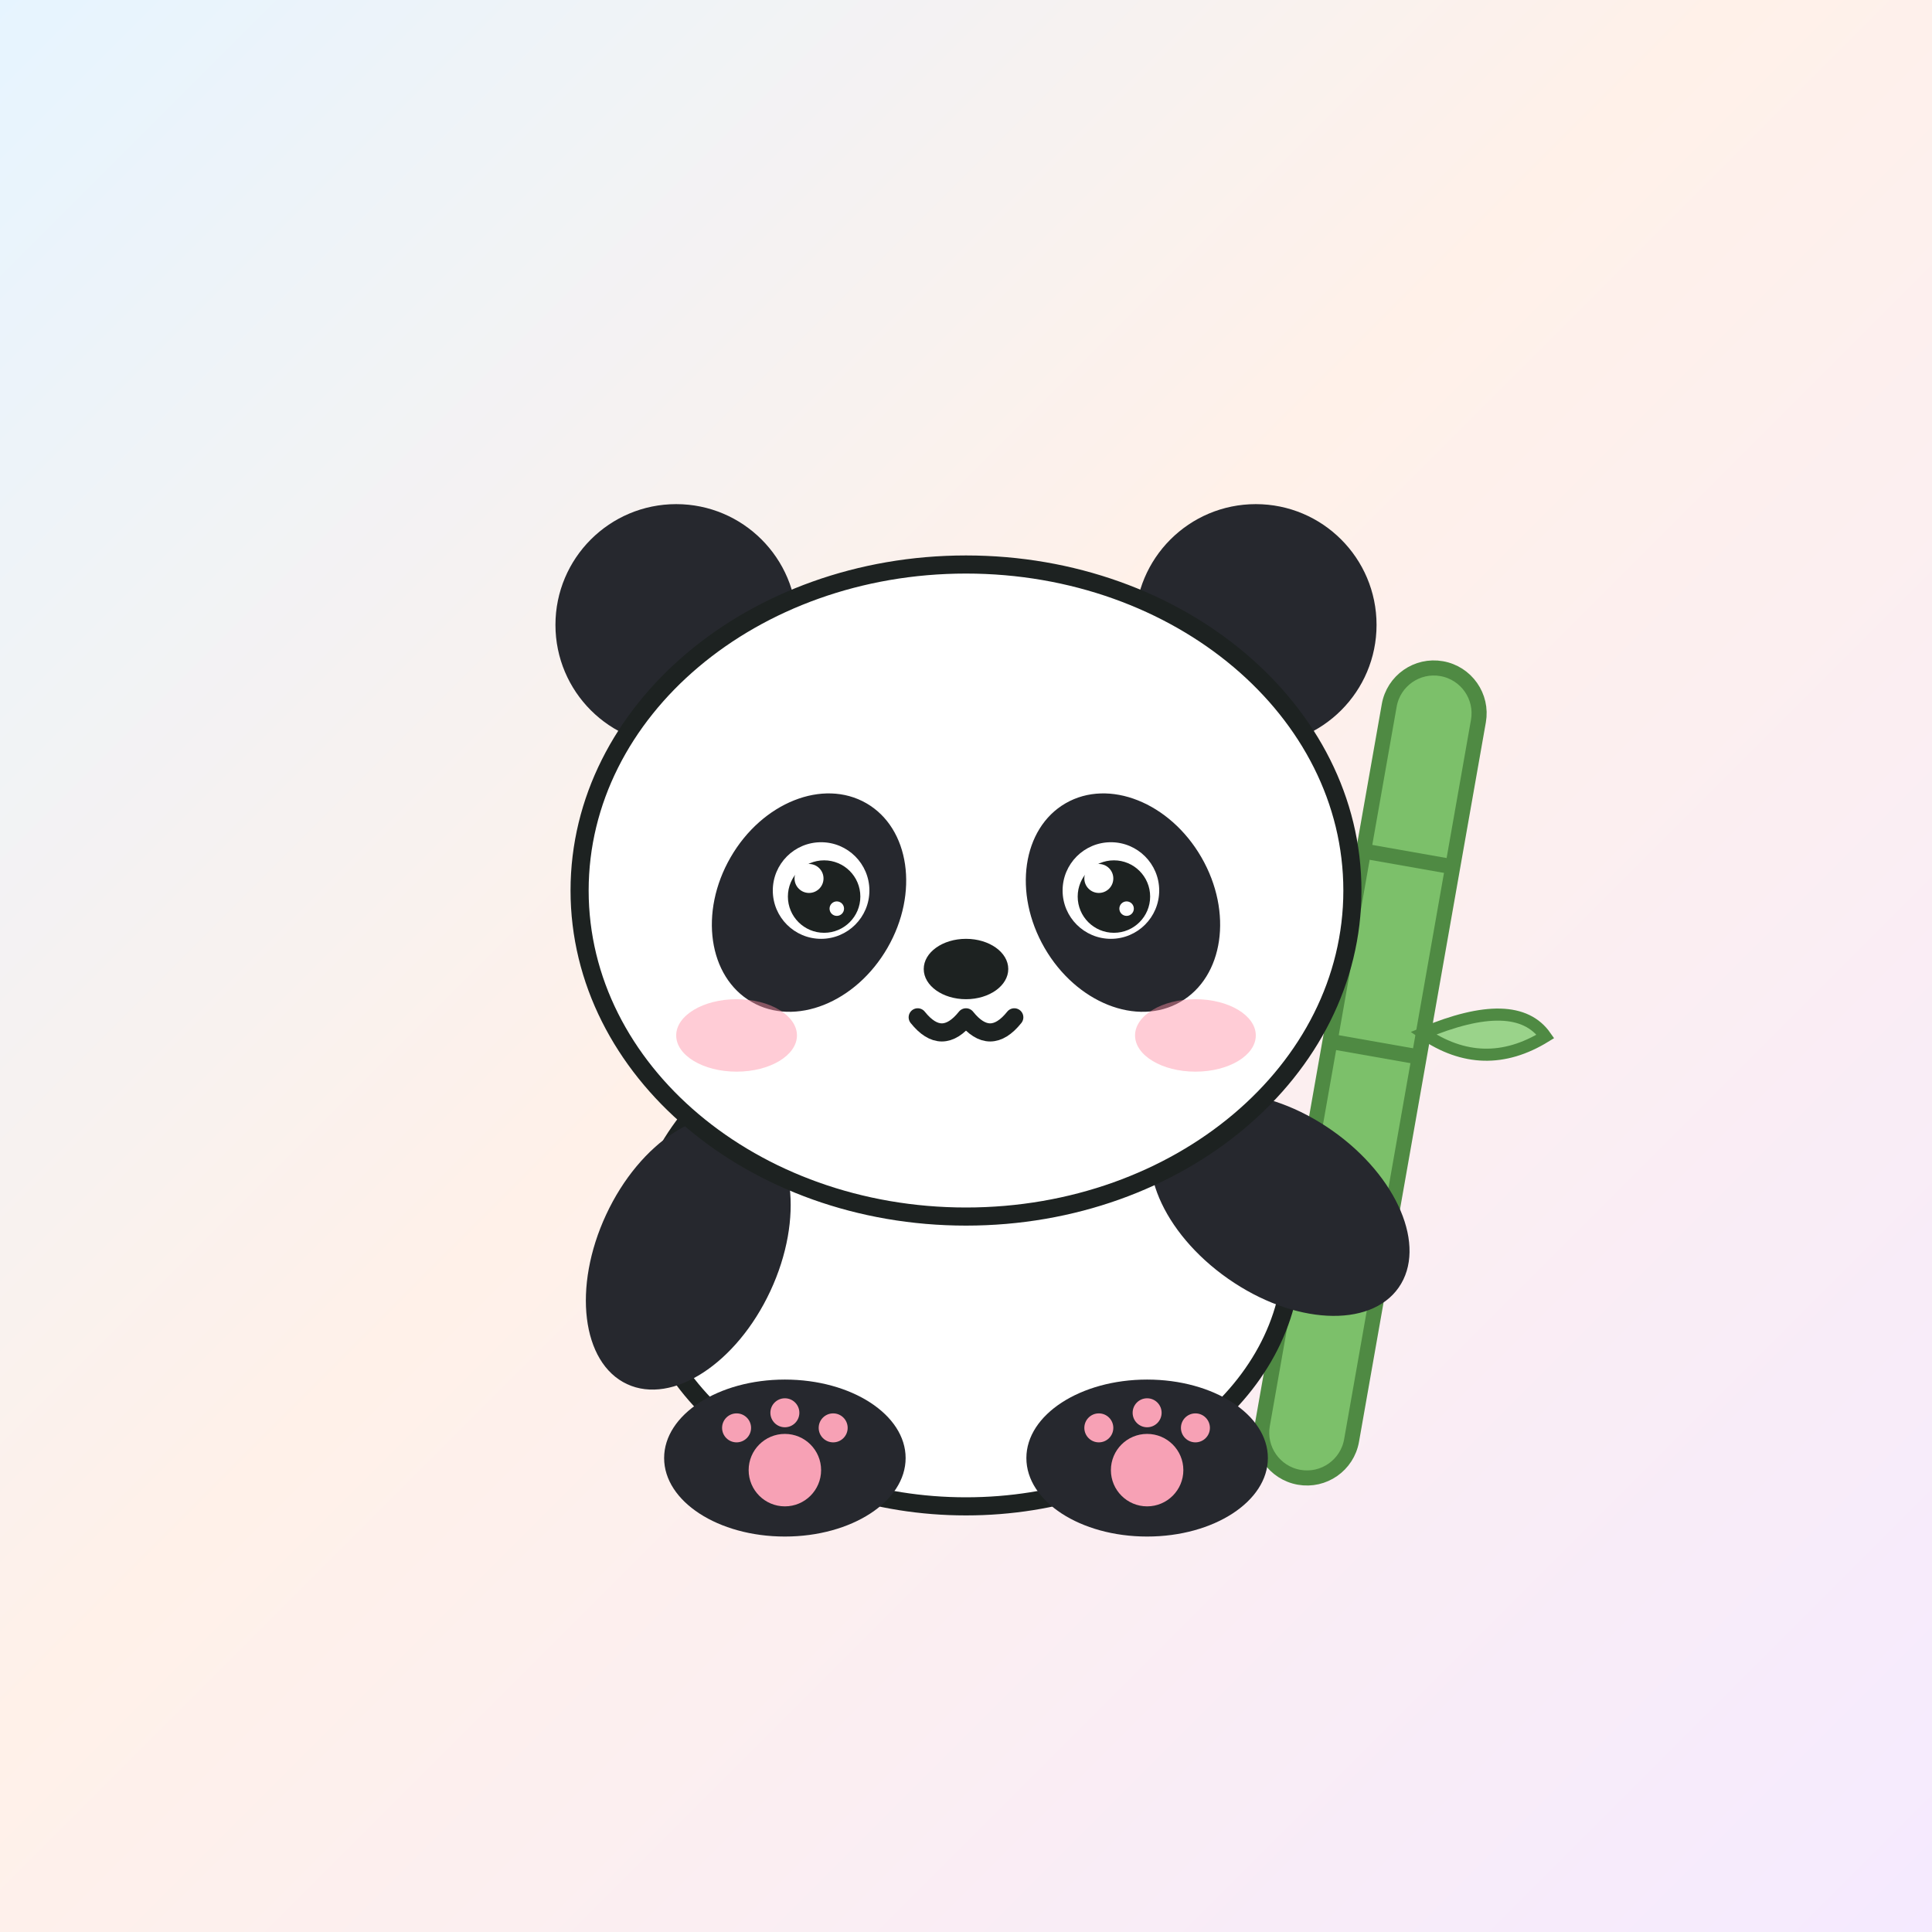
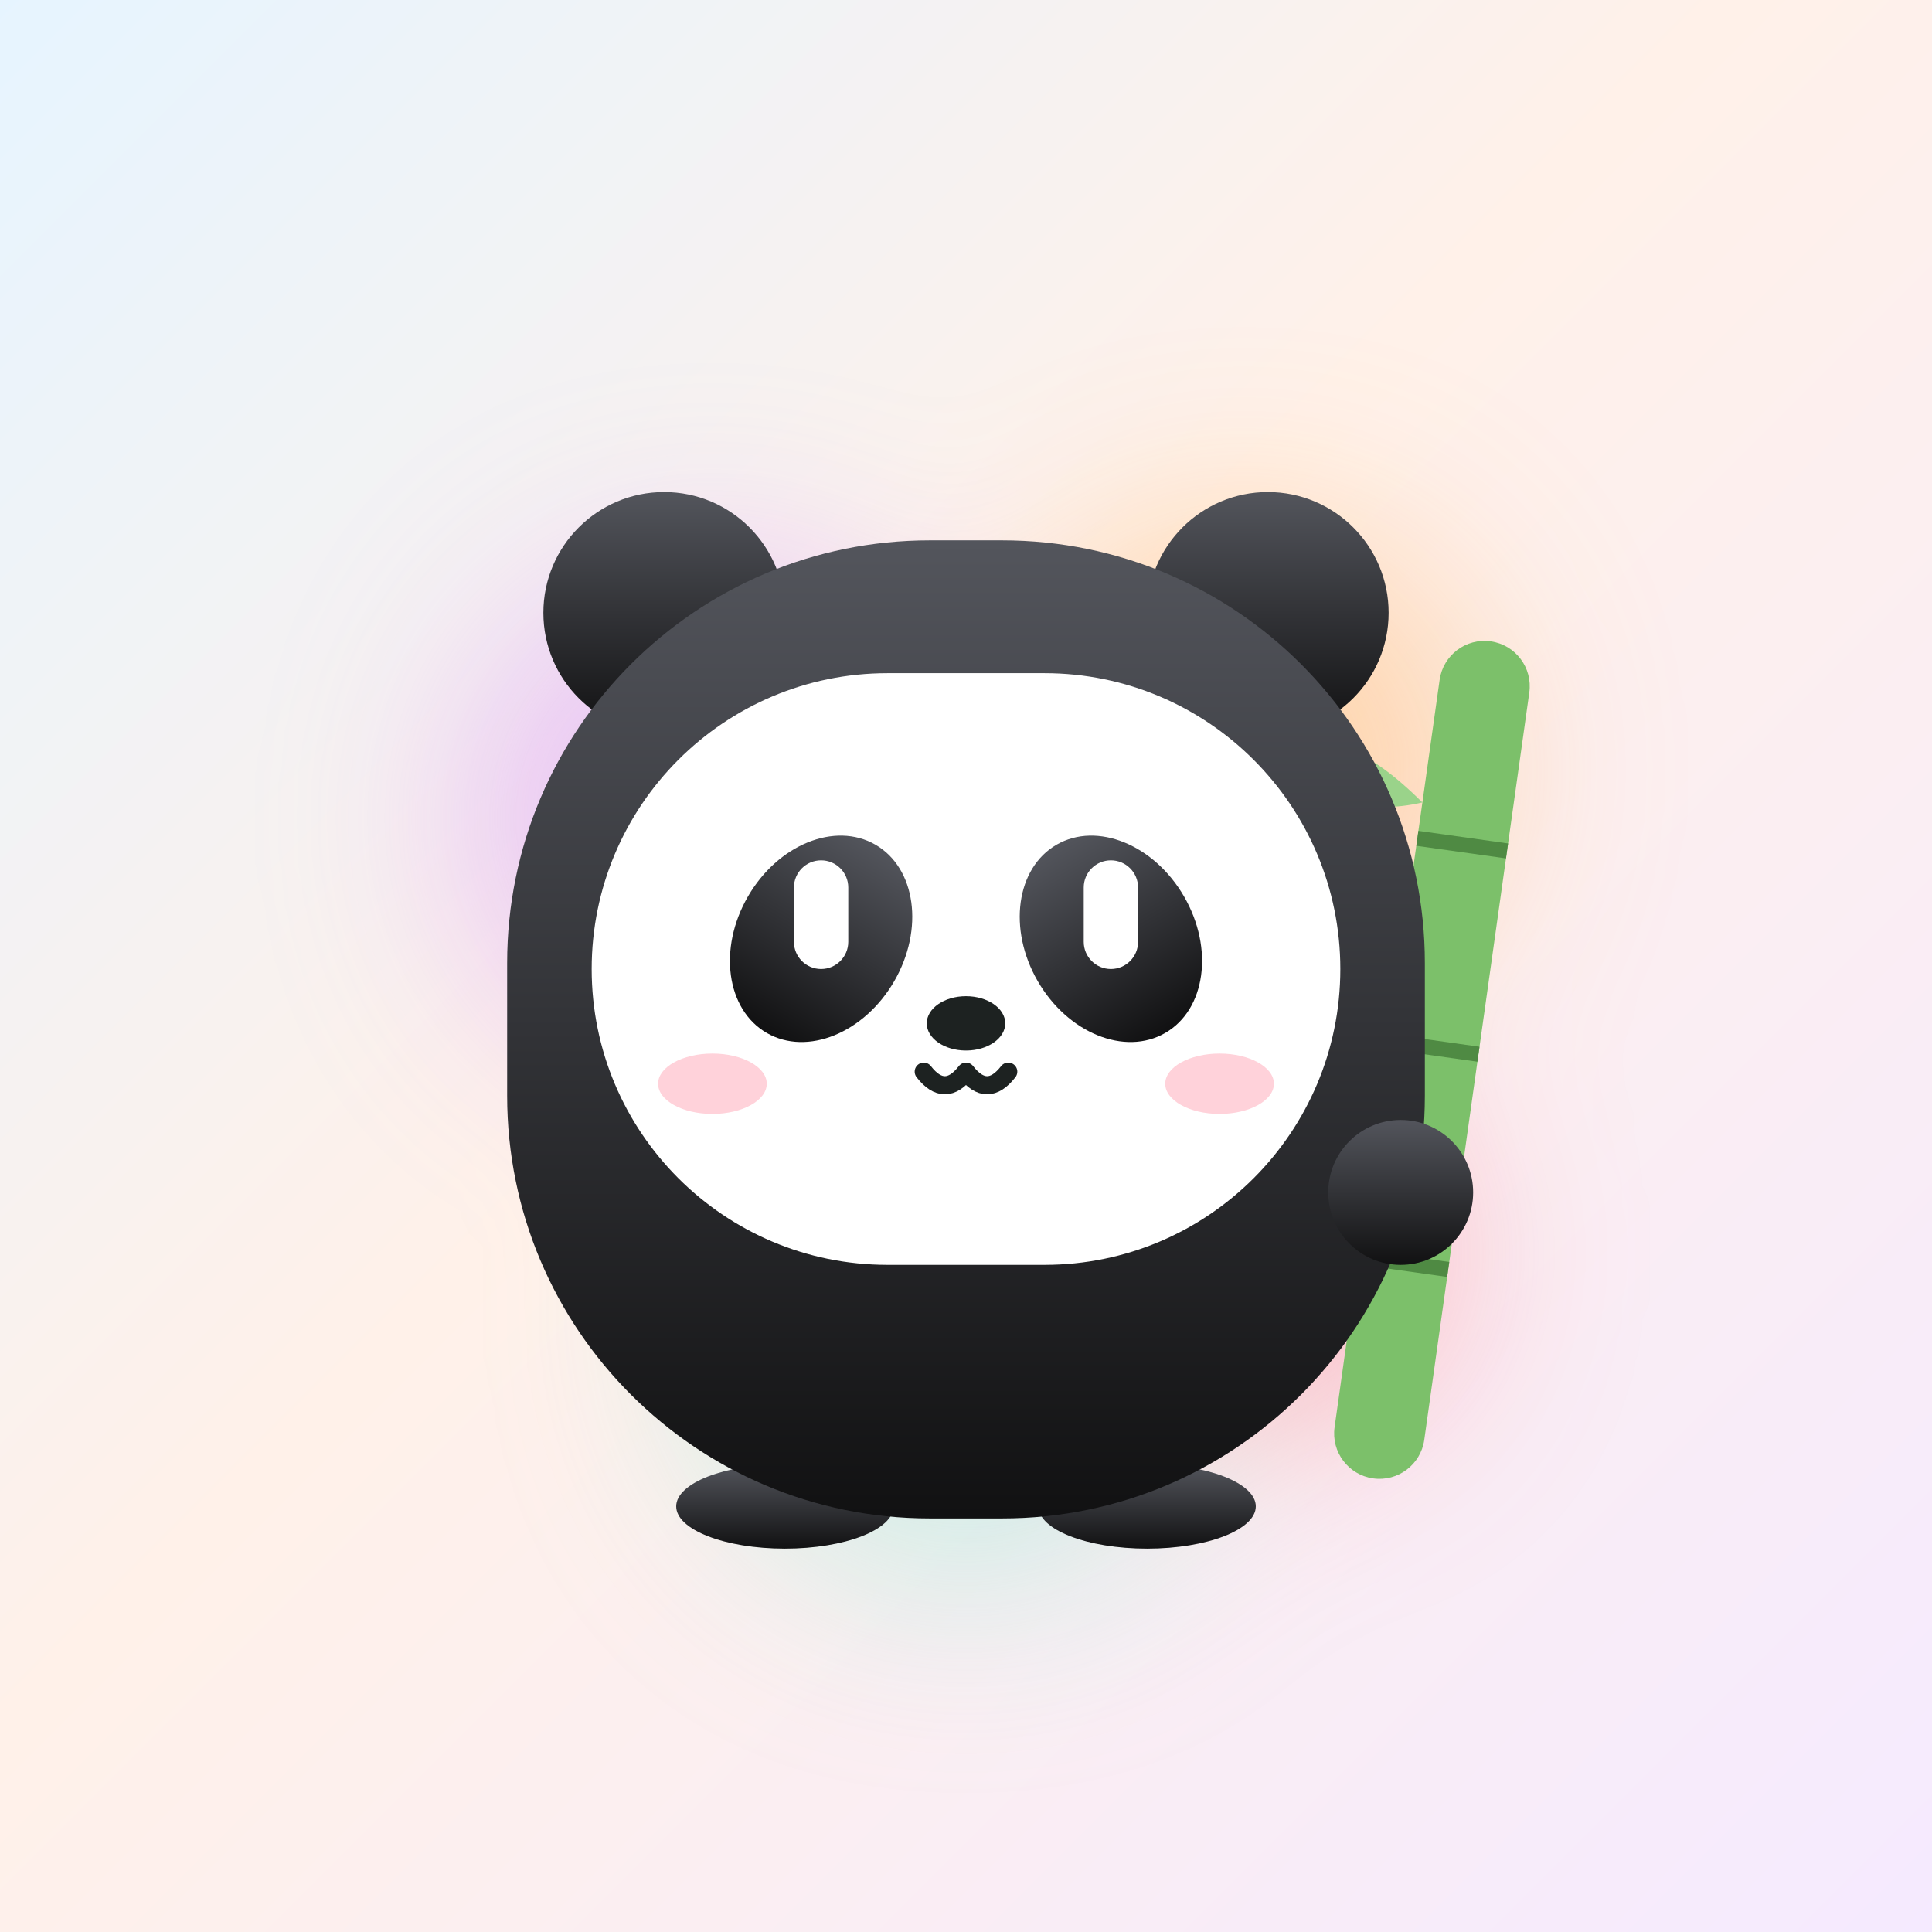
<svg xmlns="http://www.w3.org/2000/svg" viewBox="0 0 512 512">
  <defs>
    <linearGradient id="fundo" x1="0" y1="0" x2="1" y2="1">
      <stop offset="0" stop-color="#E6F4FF" />
      <stop offset=".45" stop-color="#FFF1E9" />
      <stop offset="1" stop-color="#F5EAFF" />
    </linearGradient>
  </defs>
  <rect width="512" height="512" fill="url(#fundo)" />
  <g transform="translate(96 92) scale(1.6)">
-     <g transform="rotate(10 164 140)">
-       <rect x="156" y="52" width="15" height="136" rx="7.5" fill="#7cc06a" stroke="#4f8a43" stroke-width="2.5" />
-       <path d="M156 84h15M156 116h15M156 150h15" stroke="#4f8a43" stroke-width="2.5" />
-       <path d="M171 112 q14 -9 20 -3 q-9 8 -20 3z" fill="#9ad38a" stroke="#4f8a43" stroke-width="2" />
+     <defs>
+       <linearGradient id="pd1c" x1="0" y1="0" x2="0" y2="1">
+         <stop offset="0" stop-color="#53555c" />
+         <stop offset="1" stop-color="#111112" />
+       </linearGradient>
+       <linearGradient id="pd1p" x1="0" y1="0" x2="0" y2="1">
+         <stop offset="0" stop-color="#53555c" />
+         <stop offset="1" stop-color="#111112" />
+       </linearGradient>
+       <filter id="pd1b" x="-50%" y="-50%" width="200%" height="200%">
+         <feGaussianBlur stdDeviation="16" />
+       </filter>
+     </defs>
+     <g filter="url(#pd1b)" opacity=".38">
+       <circle cx="58" cy="78" r="42" fill="#ce7bfe" />
+       <circle cx="146" cy="70" r="40" fill="#ffa946" />
+       <circle cx="100" cy="160" r="46" fill="#86ebd7" />
+       <circle cx="150" cy="150" r="30" fill="#f95b6d" />
    </g>
-     <ellipse cx="100" cy="150" rx="54" ry="42" fill="#ffffff" stroke="#1d2221" stroke-width="3" />
-     <ellipse cx="70" cy="184" rx="20" ry="13" fill="#26282e" />
-     <circle cx="70" cy="186" r="6" fill="#f7a1b5" />
-     <circle cx="62" cy="179" r="2.4" fill="#f7a1b5" />
-     <circle cx="70" cy="176.5" r="2.4" fill="#f7a1b5" />
-     <circle cx="78" cy="179" r="2.4" fill="#f7a1b5" />
-     <ellipse cx="130" cy="184" rx="20" ry="13" fill="#26282e" />
-     <circle cx="130" cy="186" r="6" fill="#f7a1b5" />
-     <circle cx="122" cy="179" r="2.4" fill="#f7a1b5" />
-     <circle cx="130" cy="176.5" r="2.4" fill="#f7a1b5" />
-     <circle cx="138" cy="179" r="2.4" fill="#f7a1b5" />
-     <ellipse cx="54" cy="150" rx="15" ry="24" transform="rotate(25 54 150)" fill="#26282e" />
-     <ellipse cx="152" cy="142" rx="15" ry="24" transform="rotate(-55 152 142)" fill="#26282e" />
+     <circle cx="50" cy="44" r="20" fill="url(#pd1p)" />
+     <circle cx="150" cy="44" r="20" fill="url(#pd1p)" />
+     <g transform="rotate(8 176 130)">
+       <rect x="168" y="48" width="15" height="140" rx="7.5" fill="#7cc06a" />
+       <path d="M168 82h15M168 116h15M168 152h15" stroke="#4f8a43" stroke-width="2.5" />
+       <path d="M168 76 q-16 -12 -22 -4 q9 9 22 4z" fill="#9ad38a" />
+     </g>
+     <ellipse cx="70" cy="192" rx="18" ry="7" fill="url(#pd1p)" />
+     <ellipse cx="130" cy="192" rx="18" ry="7" fill="url(#pd1p)" />
+     <rect x="24" y="32" width="152" height="162" rx="70" fill="url(#pd1c)" />
+     <circle cx="172" cy="140" r="12" fill="url(#pd1p)" />
    <g>
-       <circle cx="52" cy="46" r="20" fill="#26282e" />
-       <circle cx="148" cy="46" r="20" fill="#26282e" />
-       <ellipse cx="100" cy="90" rx="64" ry="54" fill="#ffffff" stroke="#1d2221" stroke-width="3" />
-       <ellipse cx="74" cy="92" rx="15" ry="19" transform="rotate(30 74 92)" fill="#26282e" />
-       <ellipse cx="126" cy="92" rx="15" ry="19" transform="rotate(-30 126 92)" fill="#26282e" />
+       <rect x="38" y="54" width="124" height="98" rx="49" fill="#ffffff" />
+       <ellipse cx="76" cy="98" rx="14" ry="18" transform="rotate(30 76 98)" fill="url(#pd1p)" />
+       <ellipse cx="124" cy="98" rx="14" ry="18" transform="rotate(-30 124 98)" fill="url(#pd1p)" />
      <g>
-         <circle cx="76" cy="90" r="8" fill="#ffffff" />
-         <circle cx="76.5" cy="91" r="6" fill="#1d2221" />
-         <circle cx="74" cy="88" r="2.4" fill="#ffffff" />
-         <circle cx="78.6" cy="93" r="1.2" fill="#ffffff" />
-         <circle cx="124" cy="90" r="8" fill="#ffffff" />
-         <circle cx="124.5" cy="91" r="6" fill="#1d2221" />
-         <circle cx="122" cy="88" r="2.4" fill="#ffffff" />
-         <circle cx="126.6" cy="93" r="1.2" fill="#ffffff" />
+         <rect x="71.5" y="85" width="9" height="18" rx="4.5" fill="#ffffff" />
+         <rect x="119.5" y="85" width="9" height="18" rx="4.5" fill="#ffffff" />
      </g>
-       <ellipse cx="62" cy="114" rx="10" ry="6" fill="#ff8fa3" opacity="0.45" />
-       <ellipse cx="138" cy="114" rx="10" ry="6" fill="#ff8fa3" opacity="0.45" />
-       <ellipse cx="100" cy="103" rx="7" ry="5" fill="#1d2221" />
-       <path d="M92 111 q4 5 8 0 q4 5 8 0" fill="none" stroke="#1d2221" stroke-width="3" stroke-linecap="round" stroke-linejoin="round" />
+       <ellipse cx="58" cy="122" rx="9" ry="5" fill="#ff8fa3" opacity="0.4" />
+       <ellipse cx="142" cy="122" rx="9" ry="5" fill="#ff8fa3" opacity="0.4" />
+       <ellipse cx="100" cy="112" rx="6.5" ry="4.5" fill="#1d2221" />
+       <path d="M93 120 q3.5 4.5 7 0 q3.5 4.5 7 0" fill="none" stroke="#1d2221" stroke-width="3" stroke-linecap="round" stroke-linejoin="round" />
    </g>
  </g>
</svg>
